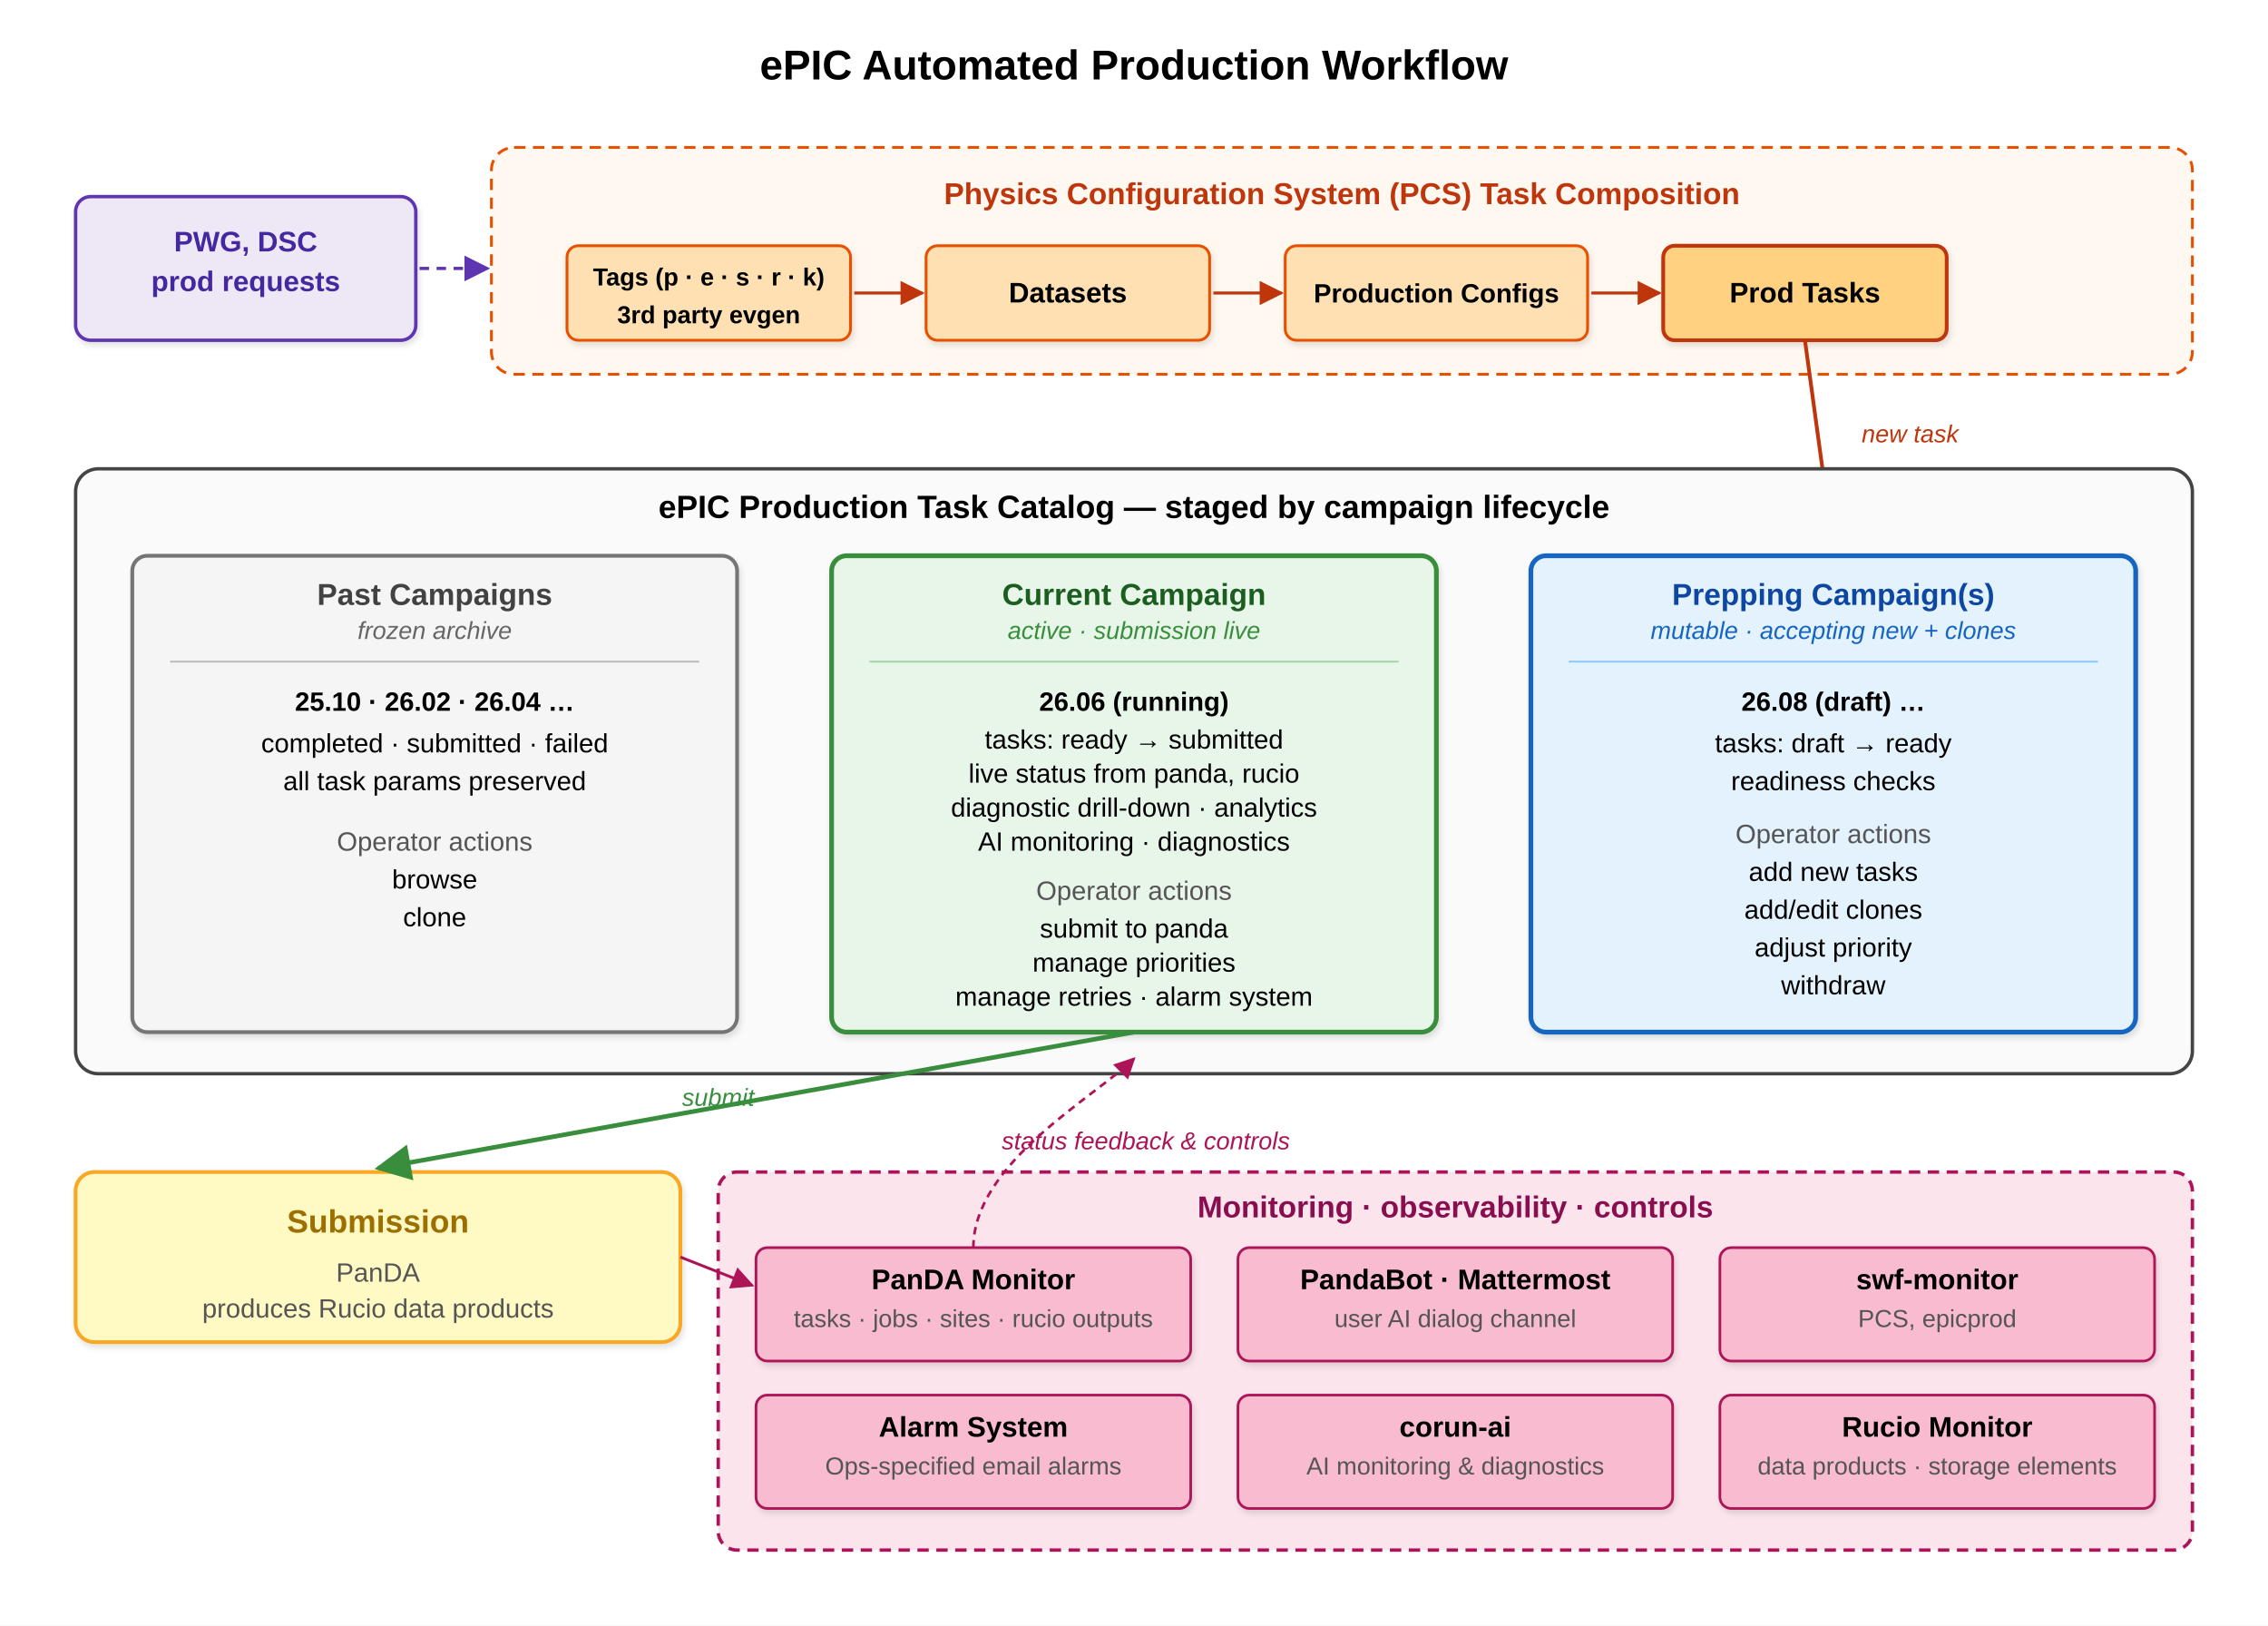
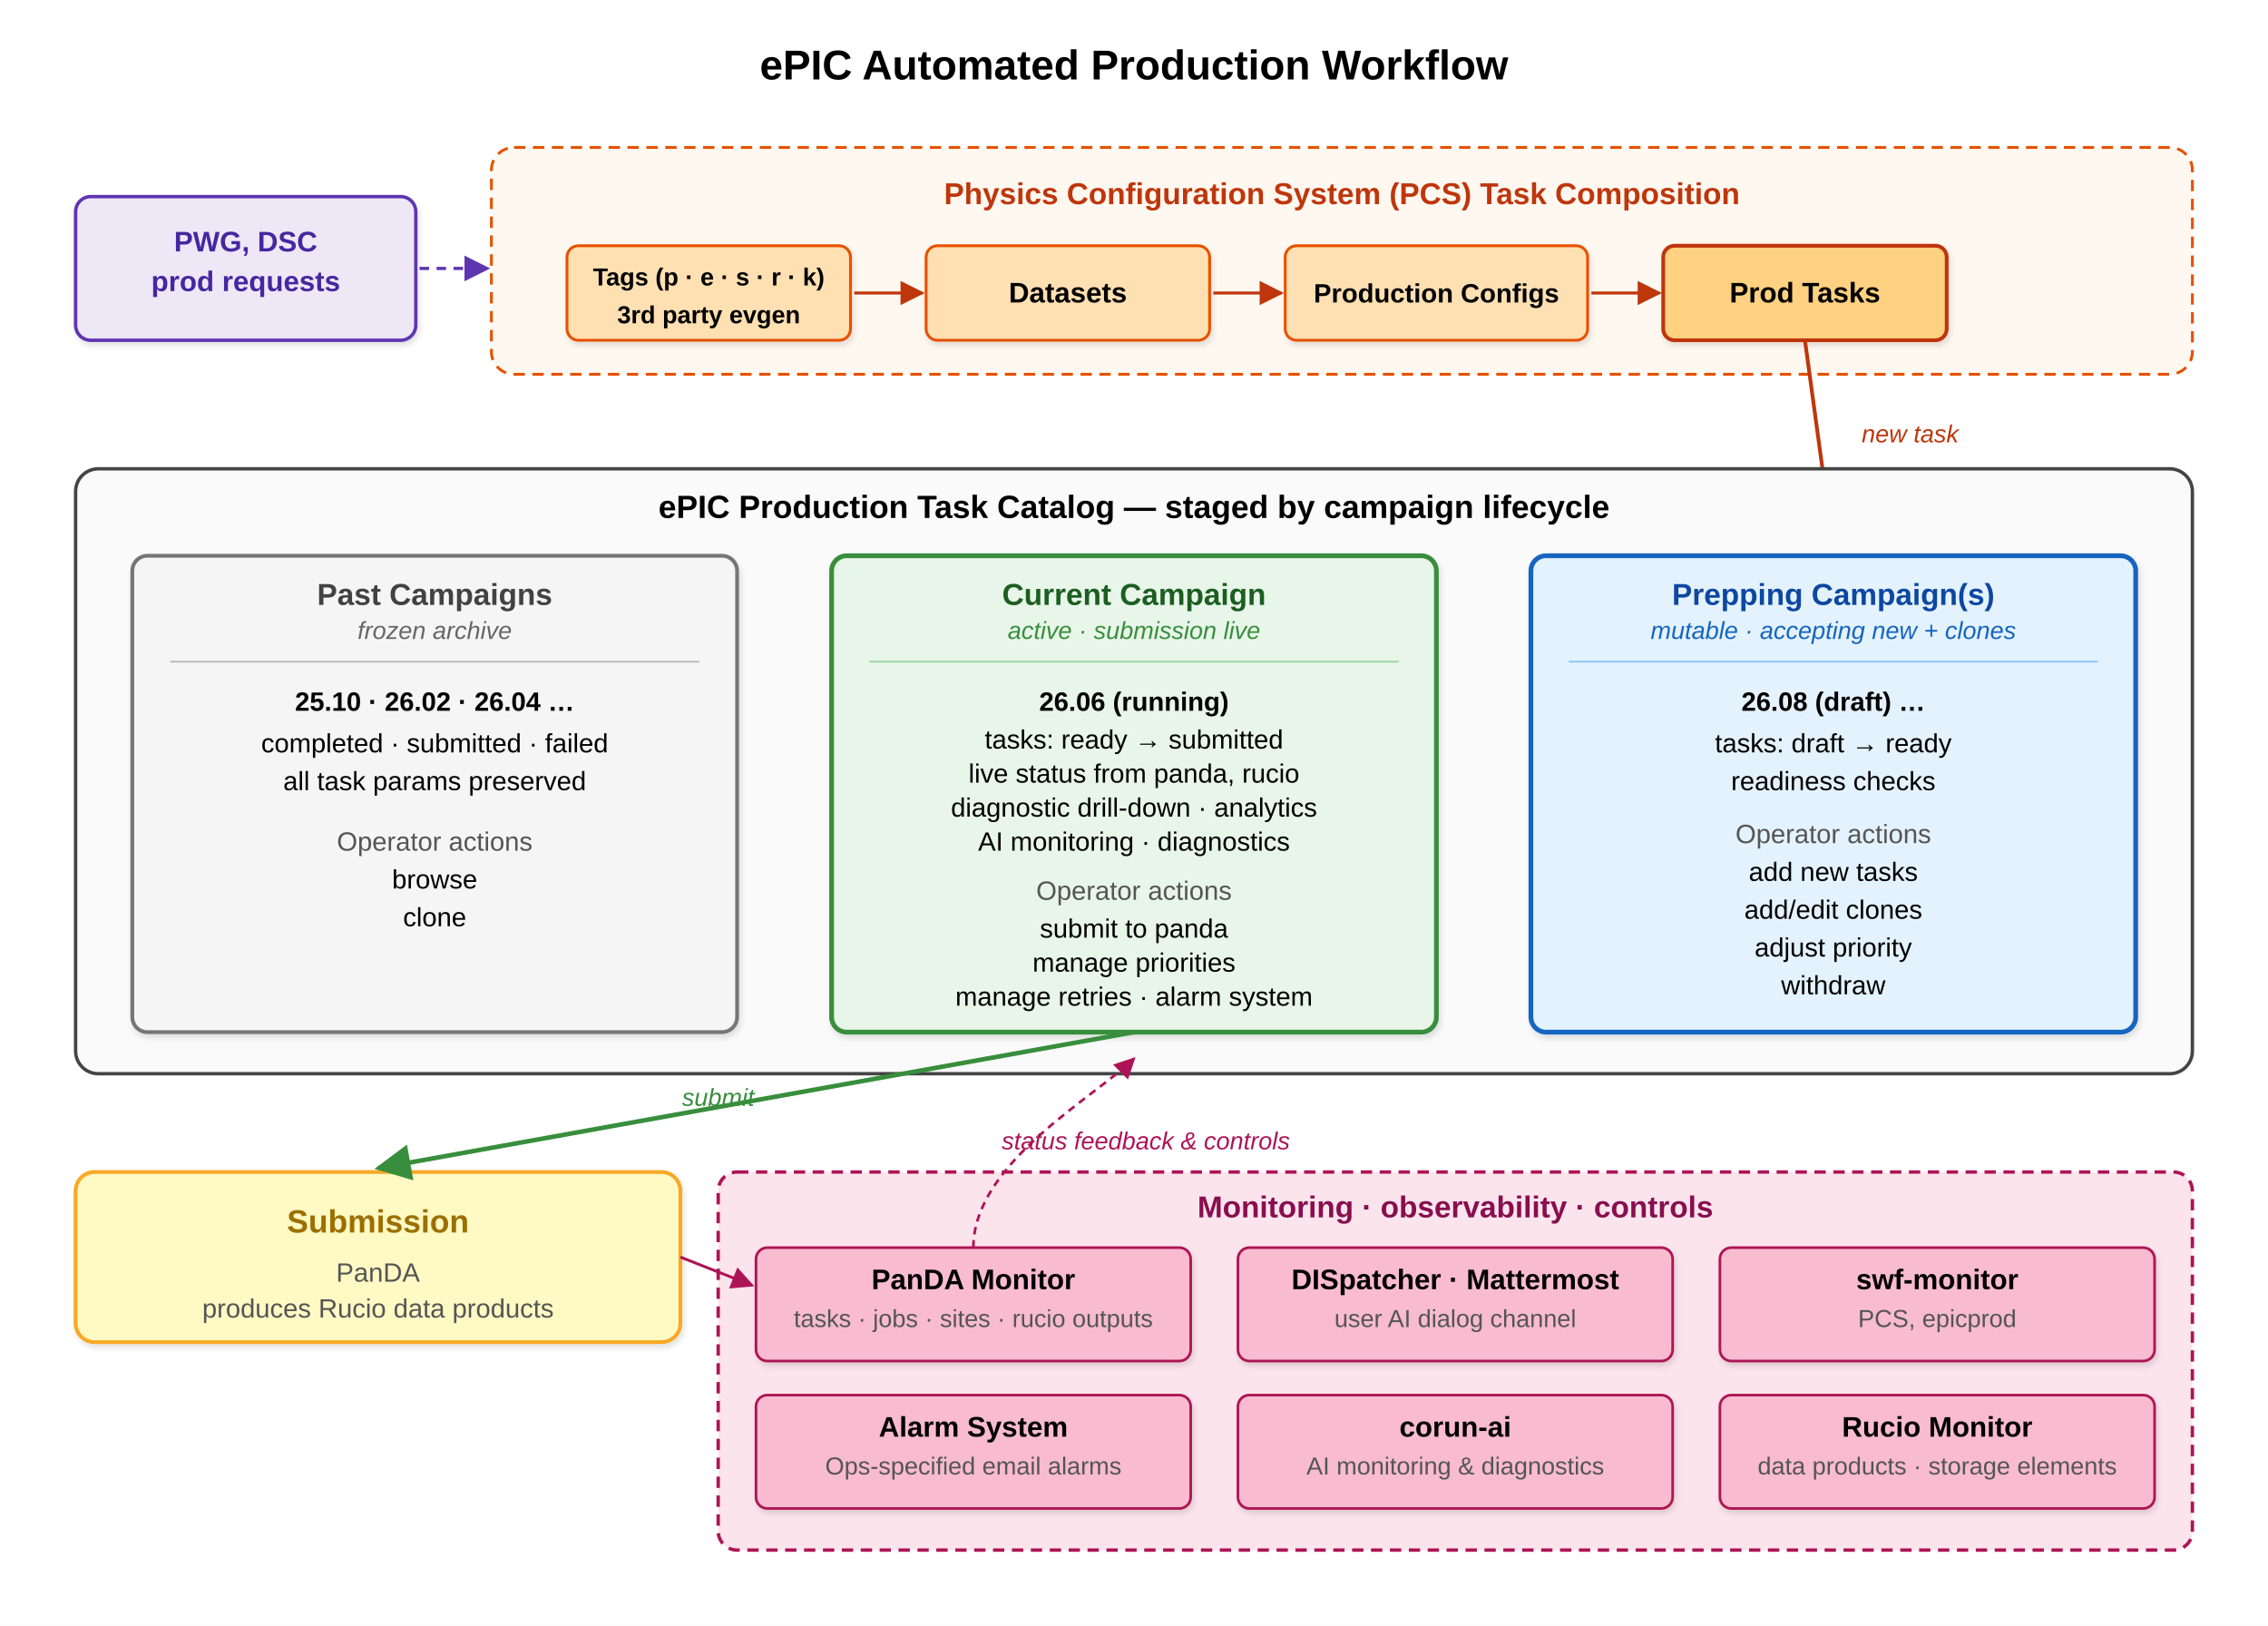
<svg xmlns="http://www.w3.org/2000/svg" viewBox="0 0 1200 860" font-family="Arial, Helvetica, sans-serif" font-size="15">
  <defs>
    <marker id="arrow" viewBox="0 0 10 10" refX="9" refY="5" markerWidth="8" markerHeight="8" orient="auto">
      <path d="M0,0 L10,5 L0,10 z" fill="#444" />
    </marker>
    <marker id="arrow-orange" viewBox="0 0 10 10" refX="9" refY="5" markerWidth="8" markerHeight="8" orient="auto">
      <path d="M0,0 L10,5 L0,10 z" fill="#bf360c" />
    </marker>
    <marker id="arrow-clone" viewBox="0 0 10 10" refX="9" refY="5" markerWidth="8" markerHeight="8" orient="auto">
      <path d="M0,0 L10,5 L0,10 z" fill="#1565c0" />
    </marker>
    <marker id="arrow-freeze" viewBox="0 0 10 10" refX="9" refY="5" markerWidth="8" markerHeight="8" orient="auto">
      <path d="M0,0 L10,5 L0,10 z" fill="#388e3c" />
    </marker>
    <marker id="arrow-archive" viewBox="0 0 10 10" refX="9" refY="5" markerWidth="8" markerHeight="8" orient="auto">
      <path d="M0,0 L10,5 L0,10 z" fill="#757575" />
    </marker>
    <marker id="arrow-pink" viewBox="0 0 10 10" refX="9" refY="5" markerWidth="8" markerHeight="8" orient="auto">
      <path d="M0,0 L10,5 L0,10 z" fill="#ad1457" />
    </marker>
    <marker id="arrow-purple" viewBox="0 0 10 10" refX="9" refY="5" markerWidth="8" markerHeight="8" orient="auto">
      <path d="M0,0 L10,5 L0,10 z" fill="#5e35b1" />
    </marker>
    <filter id="shadow" x="-10%" y="-10%" width="120%" height="120%">
      <feDropShadow dx="1" dy="2" stdDeviation="1.5" flood-opacity="0.12" />
    </filter>
  </defs>
  <rect width="1200" height="860" fill="#ffffff" />
  <text x="600" y="42" text-anchor="middle" font-size="22" font-weight="bold">ePIC Automated Production Workflow</text>
  <rect x="40" y="104" width="180" height="76" rx="8" fill="#ede7f6" stroke="#5e35b1" stroke-width="1.8" filter="url(#shadow)" />
  <text x="130" y="133" text-anchor="middle" font-weight="bold" font-size="15" fill="#4527a0">PWG, DSC</text>
  <text x="130" y="154" text-anchor="middle" font-weight="bold" font-size="15" fill="#4527a0">prod requests</text>
  <line x1="222" y1="142" x2="258" y2="142" stroke="#5e35b1" stroke-width="1.7" stroke-dasharray="5 4" marker-end="url(#arrow-purple)" />
  <rect x="260" y="78" width="900" height="120" rx="12" fill="#fff8f0" stroke="#e65100" stroke-width="1.5" stroke-dasharray="6 4" />
  <text x="710" y="108" text-anchor="middle" font-weight="bold" font-size="16" fill="#bf360c">Physics Configuration System (PCS) Task Composition</text>
  <rect x="300" y="130" width="150" height="50" rx="6" fill="#ffe0b2" stroke="#e65100" stroke-width="1.5" filter="url(#shadow)" />
  <text x="375" y="151" text-anchor="middle" font-weight="bold" font-size="13">Tags (p · e · s · r · k)</text>
  <text x="375" y="171" text-anchor="middle" font-weight="bold" font-size="13">3rd party evgen</text>
  <line x1="452" y1="155" x2="488" y2="155" stroke="#bf360c" stroke-width="1.6" marker-end="url(#arrow-orange)" />
  <rect x="490" y="130" width="150" height="50" rx="6" fill="#ffe0b2" stroke="#e65100" stroke-width="1.5" filter="url(#shadow)" />
  <text x="565" y="160" text-anchor="middle" font-weight="bold">Datasets</text>
  <line x1="642" y1="155" x2="678" y2="155" stroke="#bf360c" stroke-width="1.6" marker-end="url(#arrow-orange)" />
  <rect x="680" y="130" width="160" height="50" rx="6" fill="#ffe0b2" stroke="#e65100" stroke-width="1.5" filter="url(#shadow)" />
  <text x="760" y="160" text-anchor="middle" font-weight="bold" font-size="14">Production Configs</text>
  <line x1="842" y1="155" x2="878" y2="155" stroke="#bf360c" stroke-width="1.6" marker-end="url(#arrow-orange)" />
  <rect x="880" y="130" width="150" height="50" rx="6" fill="#ffd180" stroke="#bf360c" stroke-width="2" filter="url(#shadow)" />
  <text x="955" y="160" text-anchor="middle" font-weight="bold">Prod Tasks</text>
  <line x1="955" y1="180" x2="970" y2="290" stroke="#bf360c" stroke-width="2" marker-end="url(#arrow)" />
  <text x="985" y="234" font-size="13" fill="#bf360c" font-style="italic">new task</text>
  <rect x="40" y="248" width="1120" height="320" rx="12" fill="#fafafa" stroke="#444" stroke-width="1.8" />
  <text x="600" y="274" text-anchor="middle" font-weight="bold" font-size="17">ePIC Production Task Catalog — staged by campaign lifecycle</text>
  <rect x="70" y="294" width="320" height="252" rx="8" fill="#f5f5f5" stroke="#757575" stroke-width="2" filter="url(#shadow)" />
  <text x="230" y="320" text-anchor="middle" font-weight="bold" font-size="16" fill="#424242">Past Campaigns</text>
  <text x="230" y="338" text-anchor="middle" font-size="13" font-style="italic" fill="#666">frozen archive</text>
  <line x1="90" y1="350" x2="370" y2="350" stroke="#bdbdbd" stroke-width="1" />
  <text x="230" y="376" text-anchor="middle" font-size="14" font-weight="bold">25.10 · 26.02 · 26.04 …</text>
  <text x="230" y="398" text-anchor="middle" font-size="14">completed · submitted · failed</text>
  <text x="230" y="418" text-anchor="middle" font-size="14">all task params preserved</text>
  <text x="230" y="450" text-anchor="middle" font-size="14" fill="#555">Operator actions</text>
  <text x="230" y="470" text-anchor="middle" font-size="14">browse</text>
  <text x="230" y="490" text-anchor="middle" font-size="14">clone</text>
  <rect x="440" y="294" width="320" height="252" rx="8" fill="#e8f5e9" stroke="#388e3c" stroke-width="2.5" filter="url(#shadow)" />
  <text x="600" y="320" text-anchor="middle" font-weight="bold" font-size="16" fill="#1b5e20">Current Campaign</text>
  <text x="600" y="338" text-anchor="middle" font-size="13" font-style="italic" fill="#388e3c">active · submission live</text>
  <line x1="460" y1="350" x2="740" y2="350" stroke="#a5d6a7" stroke-width="1" />
  <text x="600" y="376" text-anchor="middle" font-size="14" font-weight="bold">26.06 (running)</text>
  <text x="600" y="396" text-anchor="middle" font-size="14">tasks: ready → submitted</text>
  <text x="600" y="414" text-anchor="middle" font-size="14">live status from panda, rucio</text>
  <text x="600" y="432" text-anchor="middle" font-size="14">diagnostic drill-down · analytics</text>
  <text x="600" y="450" text-anchor="middle" font-size="14">AI monitoring · diagnostics</text>
  <text x="600" y="476" text-anchor="middle" font-size="14" fill="#555">Operator actions</text>
  <text x="600" y="496" text-anchor="middle" font-size="14">submit to panda</text>
  <text x="600" y="514" text-anchor="middle" font-size="14">manage priorities</text>
  <text x="600" y="532" text-anchor="middle" font-size="14">manage retries · alarm system</text>
  <rect x="810" y="294" width="320" height="252" rx="8" fill="#e3f2fd" stroke="#1565c0" stroke-width="2.5" filter="url(#shadow)" />
  <text x="970" y="320" text-anchor="middle" font-weight="bold" font-size="16" fill="#0d47a1">Prepping Campaign(s)</text>
  <text x="970" y="338" text-anchor="middle" font-size="13" font-style="italic" fill="#1565c0">mutable · accepting new + clones</text>
  <line x1="830" y1="350" x2="1110" y2="350" stroke="#90caf9" stroke-width="1" />
  <text x="970" y="376" text-anchor="middle" font-size="14" font-weight="bold">26.08 (draft) …</text>
  <text x="970" y="398" text-anchor="middle" font-size="14">tasks: draft → ready</text>
  <text x="970" y="418" text-anchor="middle" font-size="14">readiness checks</text>
  <text x="970" y="446" text-anchor="middle" font-size="14" fill="#555">Operator actions</text>
  <text x="970" y="466" text-anchor="middle" font-size="14">add new tasks</text>
  <text x="970" y="486" text-anchor="middle" font-size="14">add/edit clones</text>
  <text x="970" y="506" text-anchor="middle" font-size="14">adjust priority</text>
  <text x="970" y="526" text-anchor="middle" font-size="14">withdraw</text>
  <rect x="40" y="620" width="320" height="90" rx="10" fill="#fff9c4" stroke="#f9a825" stroke-width="2" filter="url(#shadow)" />
  <text x="200" y="652" text-anchor="middle" font-weight="bold" font-size="17" fill="#9c6f00">Submission</text>
  <text x="200" y="678" text-anchor="middle" font-size="14" fill="#555">PanDA</text>
  <text x="200" y="697" text-anchor="middle" font-size="14" fill="#555">produces Rucio data products</text>
  <line x1="600" y1="546" x2="200" y2="618" stroke="#388e3c" stroke-width="2.4" marker-end="url(#arrow-freeze)" />
  <text x="380" y="585" text-anchor="middle" font-size="13" fill="#388e3c" font-style="italic">submit</text>
  <rect x="380" y="620" width="780" height="200" rx="10" fill="#fce4ec" stroke="#ad1457" stroke-width="1.8" stroke-dasharray="6 4" />
  <text x="770" y="644" text-anchor="middle" font-weight="bold" font-size="16" fill="#880e4f">Monitoring · observability · controls</text>
  <rect x="400" y="660" width="230" height="60" rx="6" fill="#f8bbd0" stroke="#ad1457" stroke-width="1.4" filter="url(#shadow)" />
  <text x="515" y="682" text-anchor="middle" font-weight="bold" font-size="15">PanDA Monitor</text>
  <text x="515" y="702" text-anchor="middle" font-size="13" fill="#555">tasks · jobs · sites · rucio outputs</text>
  <rect x="655" y="660" width="230" height="60" rx="6" fill="#f8bbd0" stroke="#ad1457" stroke-width="1.4" filter="url(#shadow)" />
-   <text x="770" y="682" text-anchor="middle" font-weight="bold" font-size="15">PandaBot · Mattermost</text>
+   <text x="770" y="682" text-anchor="middle" font-weight="bold" font-size="15">DISpatcher · Mattermost</text>
  <text x="770" y="702" text-anchor="middle" font-size="13" fill="#555">user AI dialog channel</text>
  <rect x="910" y="660" width="230" height="60" rx="6" fill="#f8bbd0" stroke="#ad1457" stroke-width="1.4" filter="url(#shadow)" />
  <text x="1025" y="682" text-anchor="middle" font-weight="bold" font-size="15">swf-monitor</text>
  <text x="1025" y="702" text-anchor="middle" font-size="13" fill="#555">PCS, epicprod</text>
  <rect x="400" y="738" width="230" height="60" rx="6" fill="#f8bbd0" stroke="#ad1457" stroke-width="1.4" filter="url(#shadow)" />
  <text x="515" y="760" text-anchor="middle" font-weight="bold" font-size="15">Alarm System</text>
  <text x="515" y="780" text-anchor="middle" font-size="13" fill="#555">Ops-specified email alarms</text>
  <rect x="655" y="738" width="230" height="60" rx="6" fill="#f8bbd0" stroke="#ad1457" stroke-width="1.4" filter="url(#shadow)" />
  <text x="770" y="760" text-anchor="middle" font-weight="bold" font-size="15">corun-ai</text>
  <text x="770" y="780" text-anchor="middle" font-size="13" fill="#555">AI monitoring &amp; diagnostics</text>
  <rect x="910" y="738" width="230" height="60" rx="6" fill="#f8bbd0" stroke="#ad1457" stroke-width="1.4" filter="url(#shadow)" />
  <text x="1025" y="760" text-anchor="middle" font-weight="bold" font-size="15">Rucio Monitor</text>
  <text x="1025" y="780" text-anchor="middle" font-size="13" fill="#555">data products · storage elements</text>
  <line x1="360" y1="665" x2="398" y2="680" stroke="#ad1457" stroke-width="1.5" marker-end="url(#arrow-pink)" />
  <path d="M515,660 C515,615 580,580 600,560" fill="none" stroke="#ad1457" stroke-width="1.4" stroke-dasharray="4 3" marker-end="url(#arrow-pink)" />
  <text x="530" y="608" font-size="13" fill="#ad1457" font-style="italic">status feedback &amp; controls</text>
</svg>
